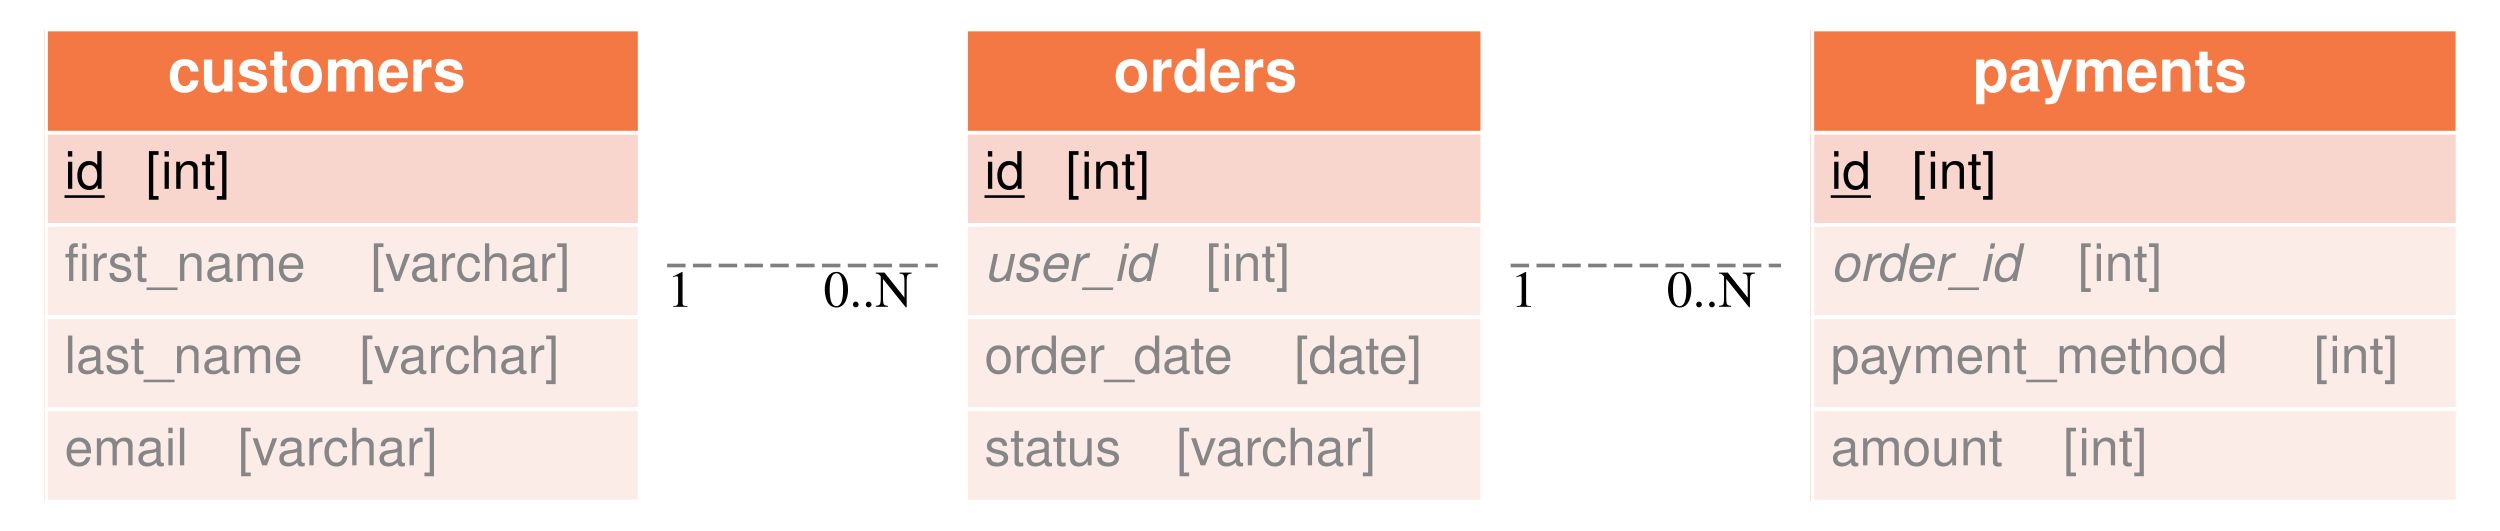
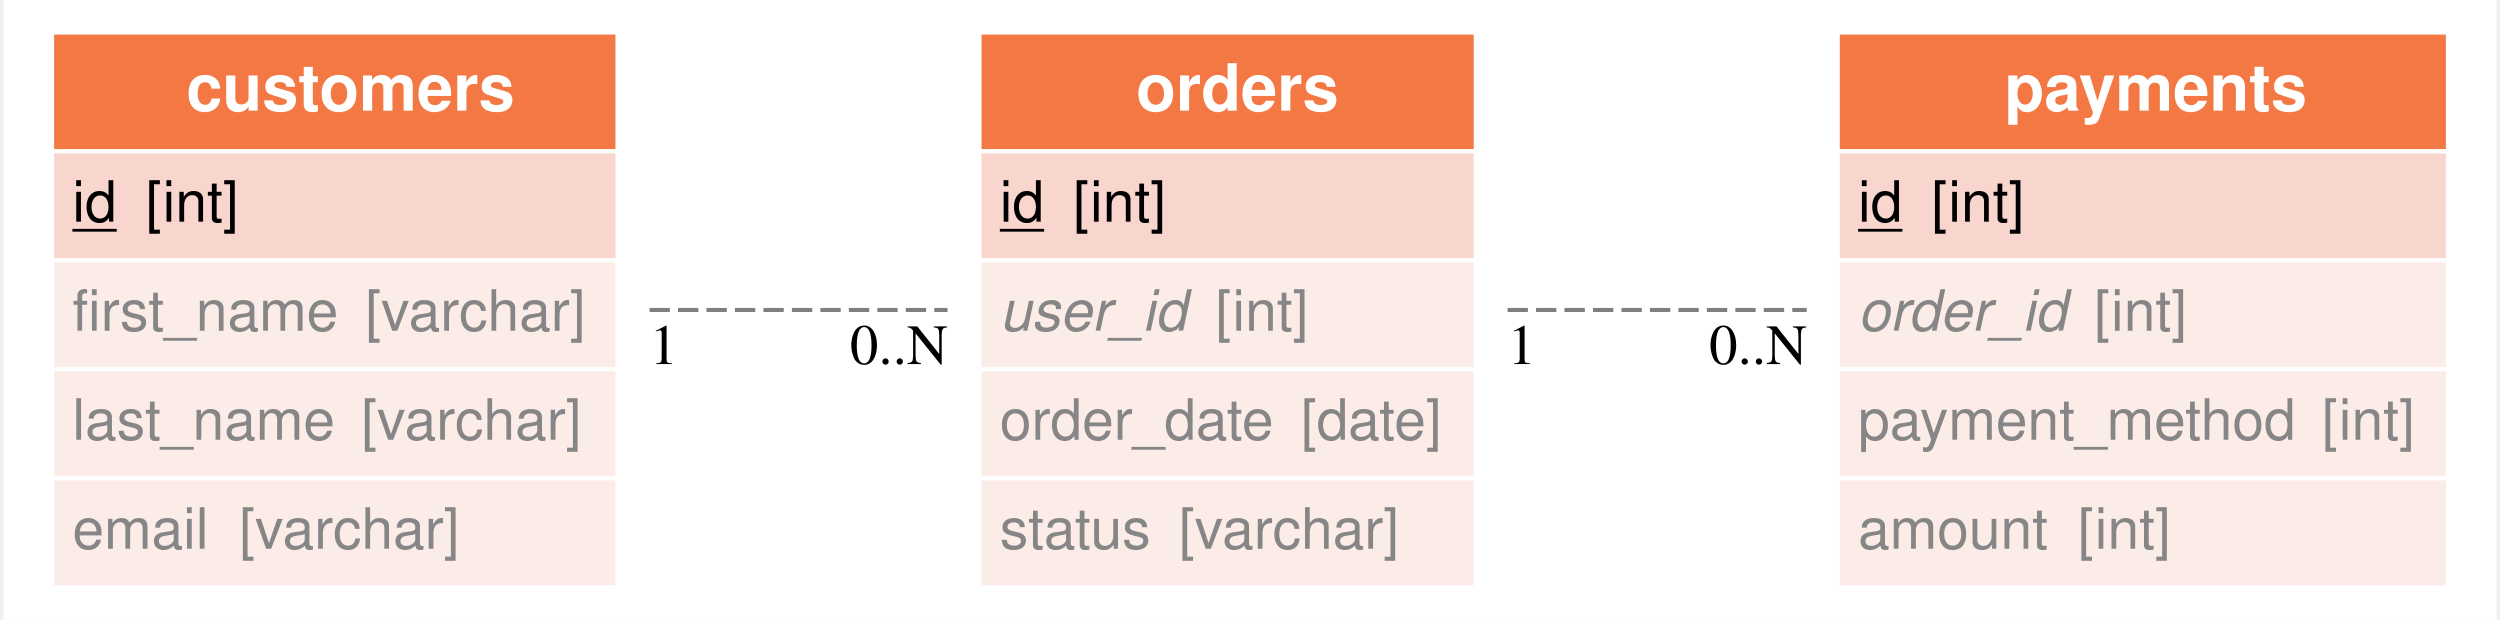
- <svg xmlns="http://www.w3.org/2000/svg" width="678pt" height="144pt" viewBox="0.00 0.00 678.00 144.00">
-   <g id="graph0" class="graph" transform="scale(1 1) rotate(0) translate(4 140)">
-     <polygon fill="white" stroke="none" points="-4,4 -4,-140 674,-140 674,4 -4,4" />
+ <svg xmlns="http://www.w3.org/2000/svg" width="613pt" height="152pt" viewBox="0.00 0.00 613.00 152.40">
+   <g id="graph0" class="graph" transform="scale(1 1) rotate(0) translate(4 148.4)">
+     <polygon fill="white" stroke="none" points="-4,4 -4,-148.4 609,-148.4 609,4 -4,4" />
    <g id="node1" class="node">
-       <polygon fill="#f37843" stroke="none" points="8,-4 8,-132 169,-132 169,-4 8,-4" />
-       <polygon fill="none" stroke="#ffffff" points="8.5,-104 8.5,-132 169.5,-132 169.5,-104 8.5,-104" />
-       <text text-anchor="start" x="41.5" y="-115.2" font-family="Helvetica,sans-Serif" font-weight="bold" font-size="16.00" fill="#ffffff">customers</text>
-       <polygon fill="#f9d6cd" stroke="none" points="8.5,-79 8.5,-104 169.5,-104 169.5,-79 8.5,-79" />
-       <polygon fill="none" stroke="#ffffff" points="8.5,-79 8.5,-104 169.5,-104 169.5,-79 8.5,-79" />
-       <text text-anchor="start" x="13.5" y="-88.8" font-family="Helvetica,sans-Serif" text-decoration="underline" font-size="14.00" fill="#000000">id  </text>
-       <text text-anchor="start" x="35.5" y="-88.8" font-family="Helvetica,sans-Serif" font-size="14.00" fill="#000000"> [int]</text>
-       <polygon fill="#fcece8" stroke="none" points="8.5,-54 8.5,-79 169.5,-79 169.5,-54 8.5,-54" />
-       <polygon fill="none" stroke="#ffffff" points="8.5,-54 8.5,-79 169.5,-79 169.5,-54 8.5,-54" />
-       <text text-anchor="start" x="13.5" y="-63.8" font-family="Helvetica,sans-Serif" font-size="14.00" fill="#868686">first_name  </text>
-       <text text-anchor="start" x="96.5" y="-63.8" font-family="Helvetica,sans-Serif" font-size="14.00" fill="#868686"> [varchar]</text>
-       <polygon fill="#fcece8" stroke="none" points="8.5,-29 8.5,-54 169.5,-54 169.5,-29 8.5,-29" />
-       <polygon fill="none" stroke="#ffffff" points="8.5,-29 8.5,-54 169.5,-54 169.5,-29 8.5,-29" />
-       <text text-anchor="start" x="13.5" y="-38.8" font-family="Helvetica,sans-Serif" font-size="14.00" fill="#868686">last_name  </text>
-       <text text-anchor="start" x="93.5" y="-38.8" font-family="Helvetica,sans-Serif" font-size="14.00" fill="#868686"> [varchar]</text>
-       <polygon fill="#fcece8" stroke="none" points="8.5,-4 8.5,-29 169.5,-29 169.5,-4 8.5,-4" />
-       <polygon fill="none" stroke="#ffffff" points="8.5,-4 8.5,-29 169.5,-29 169.5,-4 8.5,-4" />
-       <text text-anchor="start" x="13.5" y="-13.8" font-family="Helvetica,sans-Serif" font-size="14.00" fill="#868686">email  </text>
-       <text text-anchor="start" x="60.5" y="-13.8" font-family="Helvetica,sans-Serif" font-size="14.00" fill="#868686"> [varchar]</text>
+       <polygon fill="#f37843" stroke="none" points="8,-4 8,-140.4 147,-140.4 147,-4 8,-4" />
+       <polygon fill="none" stroke="#ffffff" points="8,-111.2 8,-140.4 147,-140.4 147,-111.2 8,-111.2" />
+       <text text-anchor="start" x="41" y="-121.2" font-family="Helvetica,sans-Serif" font-weight="bold" font-size="16.00" fill="#ffffff">customers</text>
+       <polygon fill="#f9d6cd" stroke="none" points="8,-84.4 8,-111.2 147,-111.2 147,-84.4 8,-84.4" />
+       <polygon fill="none" stroke="#ffffff" points="8,-84.4 8,-111.2 147,-111.2 147,-84.4 8,-84.4" />
+       <text text-anchor="start" x="13" y="-93.9" font-family="Helvetica,sans-Serif" text-decoration="underline" font-size="14.00" fill="#000000">id  </text>
+       <text text-anchor="start" x="31" y="-93.9" font-family="Helvetica,sans-Serif" font-size="14.00" fill="#000000"> [int]</text>
+       <polygon fill="#fcece8" stroke="none" points="8,-57.6 8,-84.4 147,-84.4 147,-57.6 8,-57.6" />
+       <polygon fill="none" stroke="#ffffff" points="8,-57.6 8,-84.4 147,-84.4 147,-57.6 8,-57.6" />
+       <text text-anchor="start" x="13" y="-67.1" font-family="Helvetica,sans-Serif" font-size="14.00" fill="#868686">first_name  </text>
+       <text text-anchor="start" x="85" y="-67.1" font-family="Helvetica,sans-Serif" font-size="14.00" fill="#868686"> [varchar]</text>
+       <polygon fill="#fcece8" stroke="none" points="8,-30.8 8,-57.6 147,-57.6 147,-30.8 8,-30.8" />
+       <polygon fill="none" stroke="#ffffff" points="8,-30.8 8,-57.6 147,-57.6 147,-30.8 8,-30.8" />
+       <text text-anchor="start" x="13" y="-40.3" font-family="Helvetica,sans-Serif" font-size="14.00" fill="#868686">last_name  </text>
+       <text text-anchor="start" x="84" y="-40.3" font-family="Helvetica,sans-Serif" font-size="14.00" fill="#868686"> [varchar]</text>
+       <polygon fill="#fcece8" stroke="none" points="8,-4 8,-30.8 147,-30.8 147,-4 8,-4" />
+       <polygon fill="none" stroke="#ffffff" points="8,-4 8,-30.8 147,-30.8 147,-4 8,-4" />
+       <text text-anchor="start" x="13" y="-13.5" font-family="Helvetica,sans-Serif" font-size="14.00" fill="#868686">email  </text>
+       <text text-anchor="start" x="54" y="-13.5" font-family="Helvetica,sans-Serif" font-size="14.00" fill="#868686"> [varchar]</text>
    </g>
    <g id="node2" class="node">
-       <polygon fill="#f37843" stroke="none" points="258,-4 258,-132 398,-132 398,-4 258,-4" />
-       <polygon fill="none" stroke="#ffffff" points="258,-104 258,-132 398,-132 398,-104 258,-104" />
-       <text text-anchor="start" x="298" y="-115.2" font-family="Helvetica,sans-Serif" font-weight="bold" font-size="16.00" fill="#ffffff">orders</text>
-       <polygon fill="#f9d6cd" stroke="none" points="258,-79 258,-104 398,-104 398,-79 258,-79" />
-       <polygon fill="none" stroke="#ffffff" points="258,-79 258,-104 398,-104 398,-79 258,-79" />
-       <text text-anchor="start" x="263" y="-88.8" font-family="Helvetica,sans-Serif" text-decoration="underline" font-size="14.00" fill="#000000">id  </text>
-       <text text-anchor="start" x="285" y="-88.8" font-family="Helvetica,sans-Serif" font-size="14.00" fill="#000000"> [int]</text>
-       <polygon fill="#fcece8" stroke="none" points="258,-54 258,-79 398,-79 398,-54 258,-54" />
-       <polygon fill="none" stroke="#ffffff" points="258,-54 258,-79 398,-79 398,-54 258,-54" />
-       <text text-anchor="start" x="263" y="-63.8" font-family="Helvetica,sans-Serif" font-style="italic" font-size="14.00" fill="#868686">user_id  </text>
-       <text text-anchor="start" x="323" y="-63.8" font-family="Helvetica,sans-Serif" font-size="14.00" fill="#868686"> [int]</text>
-       <polygon fill="#fcece8" stroke="none" points="258,-29 258,-54 398,-54 398,-29 258,-29" />
-       <polygon fill="none" stroke="#ffffff" points="258,-29 258,-54 398,-54 398,-29 258,-29" />
-       <text text-anchor="start" x="263" y="-38.8" font-family="Helvetica,sans-Serif" font-size="14.00" fill="#868686">order_date  </text>
-       <text text-anchor="start" x="347" y="-38.8" font-family="Helvetica,sans-Serif" font-size="14.00" fill="#868686"> [date]</text>
-       <polygon fill="#fcece8" stroke="none" points="258,-4 258,-29 398,-29 398,-4 258,-4" />
-       <polygon fill="none" stroke="#ffffff" points="258,-4 258,-29 398,-29 398,-4 258,-4" />
-       <text text-anchor="start" x="263" y="-13.8" font-family="Helvetica,sans-Serif" font-size="14.00" fill="#868686">status  </text>
-       <text text-anchor="start" x="315" y="-13.8" font-family="Helvetica,sans-Serif" font-size="14.00" fill="#868686"> [varchar]</text>
+       <polygon fill="#f37843" stroke="none" points="236,-4 236,-140.4 358,-140.4 358,-4 236,-4" />
+       <polygon fill="none" stroke="#ffffff" points="236,-111.2 236,-140.4 358,-140.4 358,-111.2 236,-111.2" />
+       <text text-anchor="start" x="274.5" y="-121.2" font-family="Helvetica,sans-Serif" font-weight="bold" font-size="16.00" fill="#ffffff">orders</text>
+       <polygon fill="#f9d6cd" stroke="none" points="236,-84.4 236,-111.2 358,-111.2 358,-84.4 236,-84.4" />
+       <polygon fill="none" stroke="#ffffff" points="236,-84.4 236,-111.2 358,-111.2 358,-84.4 236,-84.4" />
+       <text text-anchor="start" x="241" y="-93.9" font-family="Helvetica,sans-Serif" text-decoration="underline" font-size="14.00" fill="#000000">id  </text>
+       <text text-anchor="start" x="259" y="-93.9" font-family="Helvetica,sans-Serif" font-size="14.00" fill="#000000"> [int]</text>
+       <polygon fill="#fcece8" stroke="none" points="236,-57.6 236,-84.4 358,-84.4 358,-57.6 236,-57.6" />
+       <polygon fill="none" stroke="#ffffff" points="236,-57.6 236,-84.4 358,-84.4 358,-57.6 236,-57.6" />
+       <text text-anchor="start" x="241" y="-67.1" font-family="Helvetica,sans-Serif" font-style="italic" font-size="14.00" fill="#868686">user_id  </text>
+       <text text-anchor="start" x="294" y="-67.1" font-family="Helvetica,sans-Serif" font-size="14.00" fill="#868686"> [int]</text>
+       <polygon fill="#fcece8" stroke="none" points="236,-30.8 236,-57.6 358,-57.6 358,-30.8 236,-30.8" />
+       <polygon fill="none" stroke="#ffffff" points="236,-30.8 236,-57.6 358,-57.6 358,-30.8 236,-30.8" />
+       <text text-anchor="start" x="241" y="-40.3" font-family="Helvetica,sans-Serif" font-size="14.00" fill="#868686">order_date  </text>
+       <text text-anchor="start" x="315" y="-40.3" font-family="Helvetica,sans-Serif" font-size="14.00" fill="#868686"> [date]</text>
+       <polygon fill="#fcece8" stroke="none" points="236,-4 236,-30.8 358,-30.8 358,-4 236,-4" />
+       <polygon fill="none" stroke="#ffffff" points="236,-4 236,-30.8 358,-30.8 358,-4 236,-4" />
+       <text text-anchor="start" x="241" y="-13.5" font-family="Helvetica,sans-Serif" font-size="14.00" fill="#868686">status  </text>
+       <text text-anchor="start" x="285" y="-13.5" font-family="Helvetica,sans-Serif" font-size="14.00" fill="#868686"> [varchar]</text>
    </g>
    <g id="edge1" class="edge">
-       <path fill="none" stroke="#7f7f7f" stroke-dasharray="5,2" d="M176.92,-68C201,-68 226.92,-68 250.33,-68" />
-       <text text-anchor="start" x="219.33" y="-56.8" font-family="Times,serif" font-size="14.00">0..N</text>
-       <text text-anchor="start" x="176.92" y="-56.8" font-family="Times,serif" font-size="14.00">1</text>
+       <path fill="none" stroke="#7f7f7f" stroke-dasharray="5,2" d="M154.88,-72.2C178.75,-72.2 204.9,-72.2 228.14,-72.2" />
+       <text text-anchor="start" x="204.14" y="-58.9" font-family="Times,serif" font-size="14.00">0..N</text>
+       <text text-anchor="start" x="154.88" y="-58.9" font-family="Times,serif" font-size="14.00">1</text>
    </g>
    <g id="node3" class="node">
-       <polygon fill="#f37843" stroke="none" points="487,-4 487,-132 662,-132 662,-4 487,-4" />
-       <polygon fill="none" stroke="#ffffff" points="487.5,-104 487.5,-132 662.5,-132 662.5,-104 487.5,-104" />
-       <text text-anchor="start" x="531" y="-115.2" font-family="Helvetica,sans-Serif" font-weight="bold" font-size="16.00" fill="#ffffff">payments</text>
-       <polygon fill="#f9d6cd" stroke="none" points="487.5,-79 487.5,-104 662.5,-104 662.5,-79 487.5,-79" />
-       <polygon fill="none" stroke="#ffffff" points="487.5,-79 487.5,-104 662.5,-104 662.5,-79 487.5,-79" />
-       <text text-anchor="start" x="492.5" y="-88.8" font-family="Helvetica,sans-Serif" text-decoration="underline" font-size="14.00" fill="#000000">id  </text>
-       <text text-anchor="start" x="514.5" y="-88.8" font-family="Helvetica,sans-Serif" font-size="14.00" fill="#000000"> [int]</text>
-       <polygon fill="#fcece8" stroke="none" points="487.5,-54 487.5,-79 662.5,-79 662.5,-54 487.5,-54" />
-       <polygon fill="none" stroke="#ffffff" points="487.5,-54 487.5,-79 662.5,-79 662.5,-54 487.5,-54" />
-       <text text-anchor="start" x="492.5" y="-63.8" font-family="Helvetica,sans-Serif" font-style="italic" font-size="14.00" fill="#868686">order_id  </text>
-       <text text-anchor="start" x="559.5" y="-63.8" font-family="Helvetica,sans-Serif" font-size="14.00" fill="#868686"> [int]</text>
-       <polygon fill="#fcece8" stroke="none" points="487.5,-29 487.5,-54 662.5,-54 662.5,-29 487.5,-29" />
-       <polygon fill="none" stroke="#ffffff" points="487.5,-29 487.5,-54 662.5,-54 662.5,-29 487.5,-29" />
-       <text text-anchor="start" x="492.5" y="-38.8" font-family="Helvetica,sans-Serif" font-size="14.00" fill="#868686">payment_method  </text>
-       <text text-anchor="start" x="623.5" y="-38.8" font-family="Helvetica,sans-Serif" font-size="14.00" fill="#868686"> [int]</text>
-       <polygon fill="#fcece8" stroke="none" points="487.5,-4 487.5,-29 662.5,-29 662.5,-4 487.5,-4" />
-       <polygon fill="none" stroke="#ffffff" points="487.5,-4 487.5,-29 662.5,-29 662.5,-4 487.5,-4" />
-       <text text-anchor="start" x="492.5" y="-13.8" font-family="Helvetica,sans-Serif" font-size="14.00" fill="#868686">amount  </text>
-       <text text-anchor="start" x="555.5" y="-13.8" font-family="Helvetica,sans-Serif" font-size="14.00" fill="#868686"> [int]</text>
+       <polygon fill="#f37843" stroke="none" points="447,-4 447,-140.4 597,-140.4 597,-4 447,-4" />
+       <polygon fill="none" stroke="#ffffff" points="447,-111.2 447,-140.4 597,-140.4 597,-111.2 447,-111.2" />
+       <text text-anchor="start" x="488" y="-121.2" font-family="Helvetica,sans-Serif" font-weight="bold" font-size="16.00" fill="#ffffff">payments</text>
+       <polygon fill="#f9d6cd" stroke="none" points="447,-84.4 447,-111.2 597,-111.2 597,-84.4 447,-84.4" />
+       <polygon fill="none" stroke="#ffffff" points="447,-84.4 447,-111.2 597,-111.2 597,-84.4 447,-84.4" />
+       <text text-anchor="start" x="452" y="-93.9" font-family="Helvetica,sans-Serif" text-decoration="underline" font-size="14.00" fill="#000000">id  </text>
+       <text text-anchor="start" x="470" y="-93.9" font-family="Helvetica,sans-Serif" font-size="14.00" fill="#000000"> [int]</text>
+       <polygon fill="#fcece8" stroke="none" points="447,-57.6 447,-84.4 597,-84.4 597,-57.6 447,-57.6" />
+       <polygon fill="none" stroke="#ffffff" points="447,-57.6 447,-84.4 597,-84.4 597,-57.6 447,-57.6" />
+       <text text-anchor="start" x="452" y="-67.1" font-family="Helvetica,sans-Serif" font-style="italic" font-size="14.00" fill="#868686">order_id  </text>
+       <text text-anchor="start" x="510" y="-67.1" font-family="Helvetica,sans-Serif" font-size="14.00" fill="#868686"> [int]</text>
+       <polygon fill="#fcece8" stroke="none" points="447,-30.8 447,-57.6 597,-57.6 597,-30.8 447,-30.8" />
+       <polygon fill="none" stroke="#ffffff" points="447,-30.8 447,-57.6 597,-57.6 597,-30.8 447,-30.8" />
+       <text text-anchor="start" x="452" y="-40.3" font-family="Helvetica,sans-Serif" font-size="14.00" fill="#868686">payment_method  </text>
+       <text text-anchor="start" x="566" y="-40.3" font-family="Helvetica,sans-Serif" font-size="14.00" fill="#868686"> [int]</text>
+       <polygon fill="#fcece8" stroke="none" points="447,-4 447,-30.8 597,-30.8 597,-4 447,-4" />
+       <polygon fill="none" stroke="#ffffff" points="447,-4 447,-30.8 597,-30.8 597,-4 447,-4" />
+       <text text-anchor="start" x="452" y="-13.5" font-family="Helvetica,sans-Serif" font-size="14.00" fill="#868686">amount  </text>
+       <text text-anchor="start" x="506" y="-13.5" font-family="Helvetica,sans-Serif" font-size="14.00" fill="#868686"> [int]</text>
    </g>
    <g id="edge2" class="edge">
-       <path fill="none" stroke="#7f7f7f" stroke-dasharray="5,2" d="M405.69,-68C428.94,-68 454.75,-68 479.02,-68" />
-       <text text-anchor="start" x="448.02" y="-56.8" font-family="Times,serif" font-size="14.00">0..N</text>
-       <text text-anchor="start" x="405.69" y="-56.8" font-family="Times,serif" font-size="14.00">1</text>
+       <path fill="none" stroke="#7f7f7f" stroke-dasharray="5,2" d="M365.82,-72.2C389.01,-72.2 415.2,-72.2 439.37,-72.2" />
+       <text text-anchor="start" x="415.37" y="-58.9" font-family="Times,serif" font-size="14.00">0..N</text>
+       <text text-anchor="start" x="365.82" y="-58.9" font-family="Times,serif" font-size="14.00">1</text>
    </g>
  </g>
</svg>
